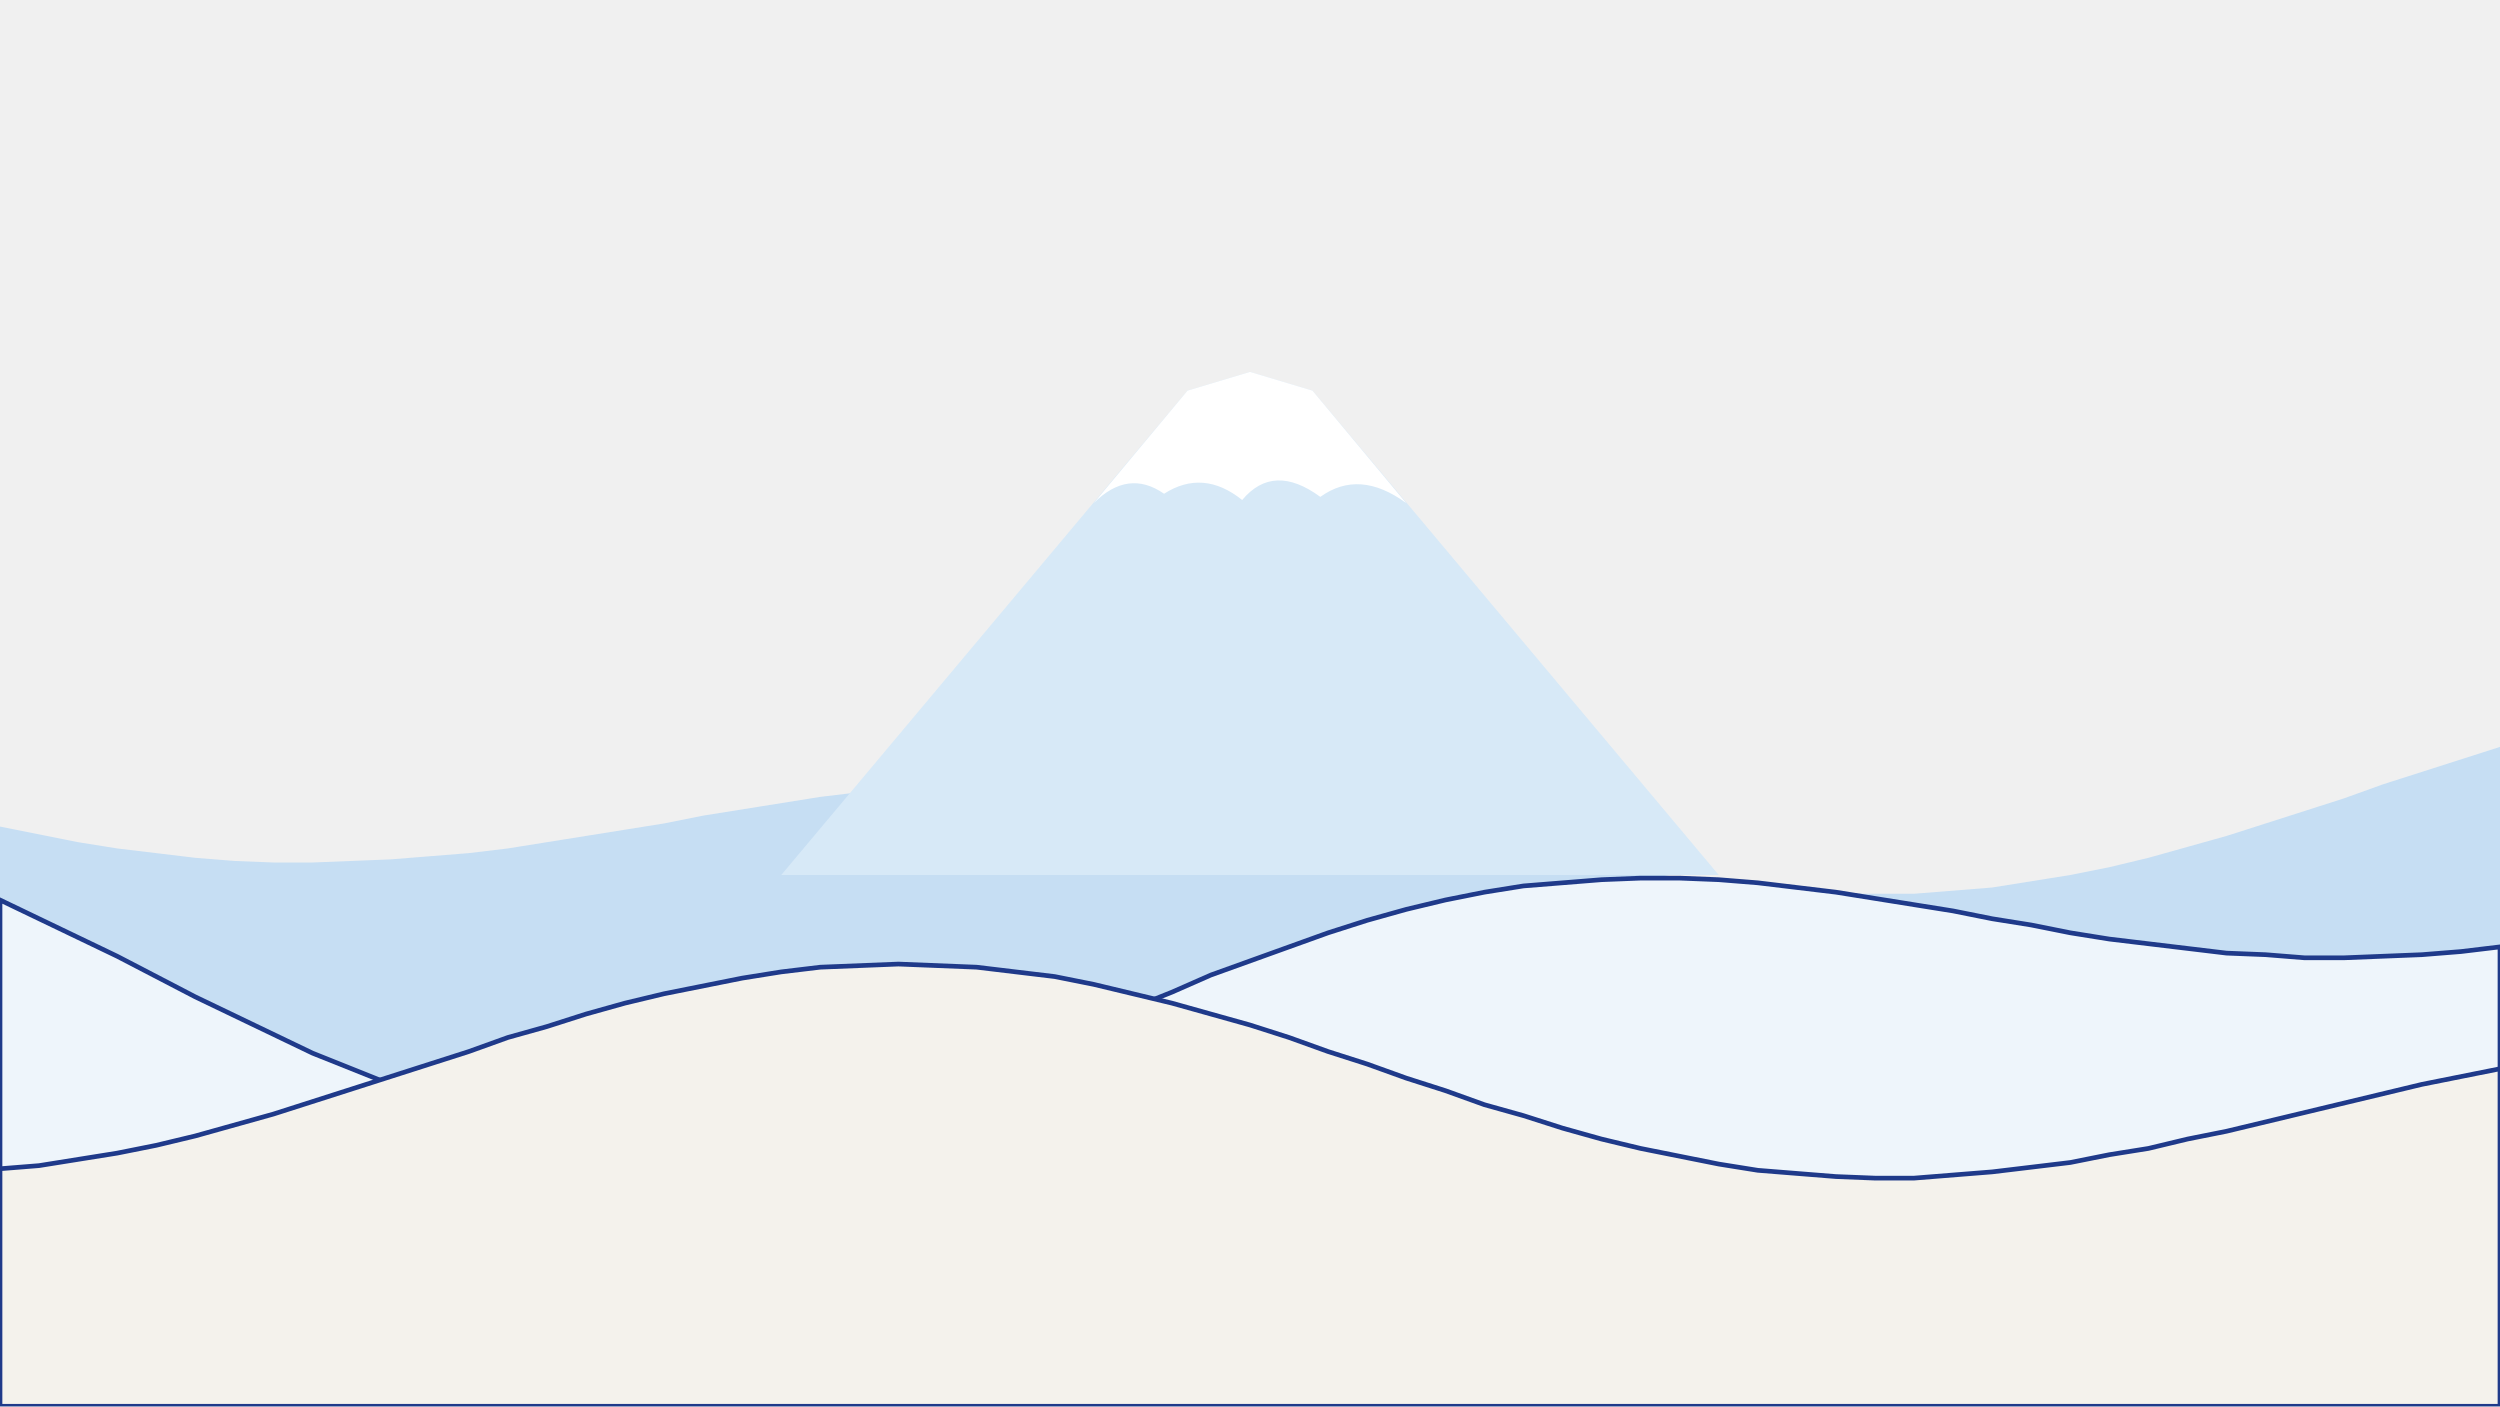
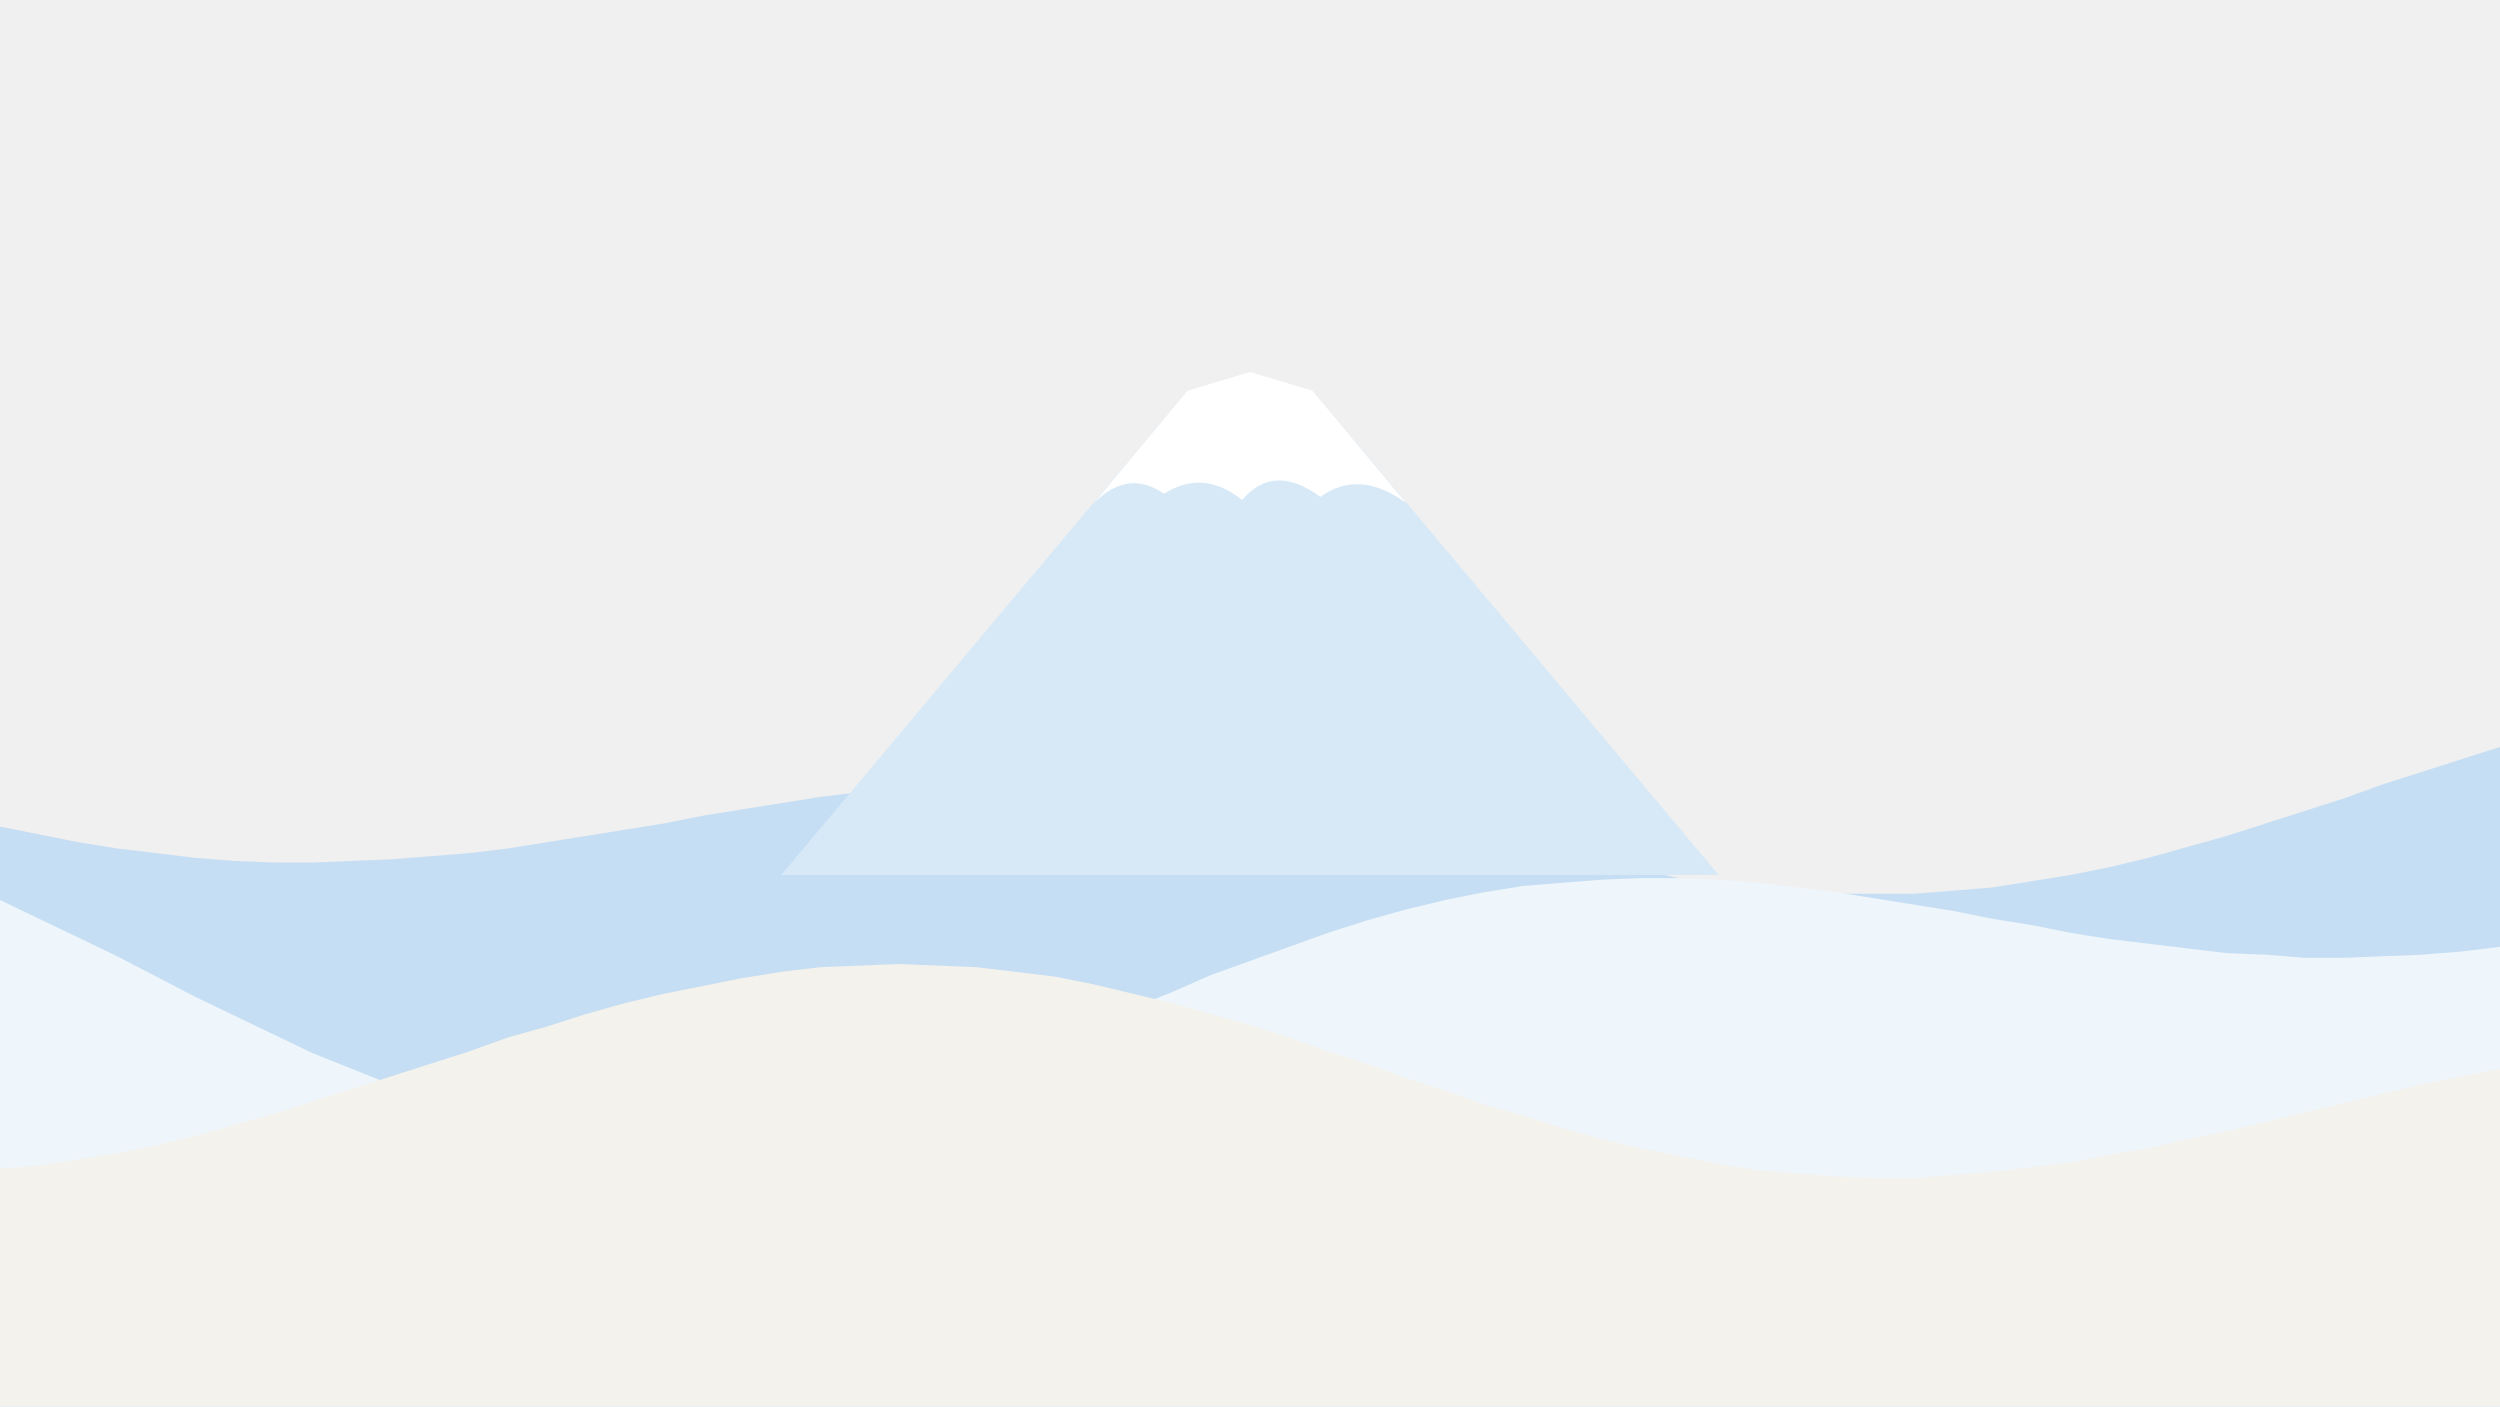
<svg xmlns="http://www.w3.org/2000/svg" viewBox="0 0 1600 900" preserveAspectRatio="xMidYMax slice">
  <path d="M0 900 L0 529 L25 534 L50 539 L75 543 L100 546 L125 549 L150 551 L175 552 L200 552 L225 551 L250 550 L275 548 L300 546 L325 543 L350 539 L375 535 L400 531 L425 527 L450 522 L475 518 L500 514 L525 510 L550 507 L575 504 L600 501 L625 500 L650 499 L675 498 L700 499 L725 500 L750 502 L775 505 L800 508 L825 512 L850 516 L875 521 L900 526 L925 531 L950 537 L975 542 L1000 548 L1025 553 L1050 557 L1075 562 L1100 565 L1125 568 L1150 570 L1175 572 L1200 572 L1225 572 L1250 570 L1275 568 L1300 564 L1325 560 L1350 555 L1375 549 L1400 542 L1425 535 L1450 527 L1475 519 L1500 511 L1525 502 L1550 494 L1575 486 L1600 478 L1600 900 Z" fill="#c6def3" />
  <path d="M500 560 L760 250 L800 238 L840 250 L1100 560 Z" fill="#d7e9f7" />
  <path d="M700 322 L760 250 L800 238 L840 250 L900 322 Q870 300 845 318 Q815 296 795 320 Q770 300 745 316 Q722 300 700 322 Z" fill="#ffffff" />
-   <path d="M0 900 L0 576 L25 588 L50 600 L75 612 L100 625 L125 638 L150 650 L175 662 L200 674 L225 684 L250 694 L275 703 L300 710 L325 716 L350 721 L375 725 L400 727 L425 727 L450 726 L475 724 L500 720 L525 715 L550 709 L575 702 L600 694 L625 685 L650 676 L675 666 L700 655 L725 645 L750 635 L775 624 L800 615 L825 606 L850 597 L875 589 L900 582 L925 576 L950 571 L975 567 L1000 565 L1025 563 L1050 562 L1075 562 L1100 563 L1125 565 L1150 568 L1175 571 L1200 575 L1225 579 L1250 583 L1275 588 L1300 592 L1325 597 L1350 601 L1375 604 L1400 607 L1425 610 L1450 611 L1475 613 L1500 613 L1525 612 L1550 611 L1575 609 L1600 606 L1600 900 Z" fill="#eef5fb" stroke="#1f3a8a" stroke-width="3" />
-   <path d="M0 900 L0 748 L25 746 L50 742 L75 738 L100 733 L125 727 L150 720 L175 713 L200 705 L225 697 L250 689 L275 681 L300 673 L325 664 L350 657 L375 649 L400 642 L425 636 L450 631 L475 626 L500 622 L525 619 L550 618 L575 617 L600 618 L625 619 L650 622 L675 625 L700 630 L725 636 L750 642 L775 649 L800 656 L825 664 L850 673 L875 681 L900 690 L925 698 L950 707 L975 714 L1000 722 L1025 729 L1050 735 L1075 740 L1100 745 L1125 749 L1150 751 L1175 753 L1200 754 L1225 754 L1250 752 L1275 750 L1300 747 L1325 744 L1350 739 L1375 735 L1400 729 L1425 724 L1450 718 L1475 712 L1500 706 L1525 700 L1550 694 L1575 689 L1600 684 L1600 900 Z" fill="#f4f2ec" stroke="#1f3a8a" stroke-width="3" />
+   <path d="M0 900 L0 576 L25 588 L50 600 L75 612 L100 625 L125 638 L150 650 L175 662 L200 674 L225 684 L250 694 L275 703 L300 710 L325 716 L350 721 L375 725 L400 727 L425 727 L450 726 L475 724 L500 720 L525 715 L550 709 L575 702 L600 694 L625 685 L650 676 L675 666 L700 655 L725 645 L750 635 L775 624 L800 615 L825 606 L850 597 L875 589 L900 582 L925 576 L950 571 L975 567 L1000 565 L1025 563 L1050 562 L1075 562 L1100 563 L1125 565 L1150 568 L1175 571 L1200 575 L1225 579 L1250 583 L1275 588 L1300 592 L1325 597 L1350 601 L1375 604 L1400 607 L1425 610 L1450 611 L1475 613 L1500 613 L1525 612 L1550 611 L1575 609 L1600 606 L1600 900 Z" fill="#eef5fb" />
+   <path d="M0 900 L0 748 L25 746 L50 742 L75 738 L100 733 L125 727 L150 720 L175 713 L200 705 L225 697 L250 689 L275 681 L300 673 L325 664 L350 657 L375 649 L400 642 L425 636 L450 631 L475 626 L500 622 L525 619 L550 618 L575 617 L600 618 L625 619 L650 622 L675 625 L700 630 L725 636 L750 642 L775 649 L800 656 L825 664 L850 673 L875 681 L900 690 L925 698 L950 707 L975 714 L1000 722 L1025 729 L1050 735 L1075 740 L1100 745 L1125 749 L1150 751 L1175 753 L1200 754 L1225 754 L1250 752 L1275 750 L1300 747 L1325 744 L1350 739 L1375 735 L1400 729 L1425 724 L1450 718 L1475 712 L1500 706 L1525 700 L1550 694 L1575 689 L1600 684 L1600 900 Z" fill="#f4f2ec" />
</svg>
